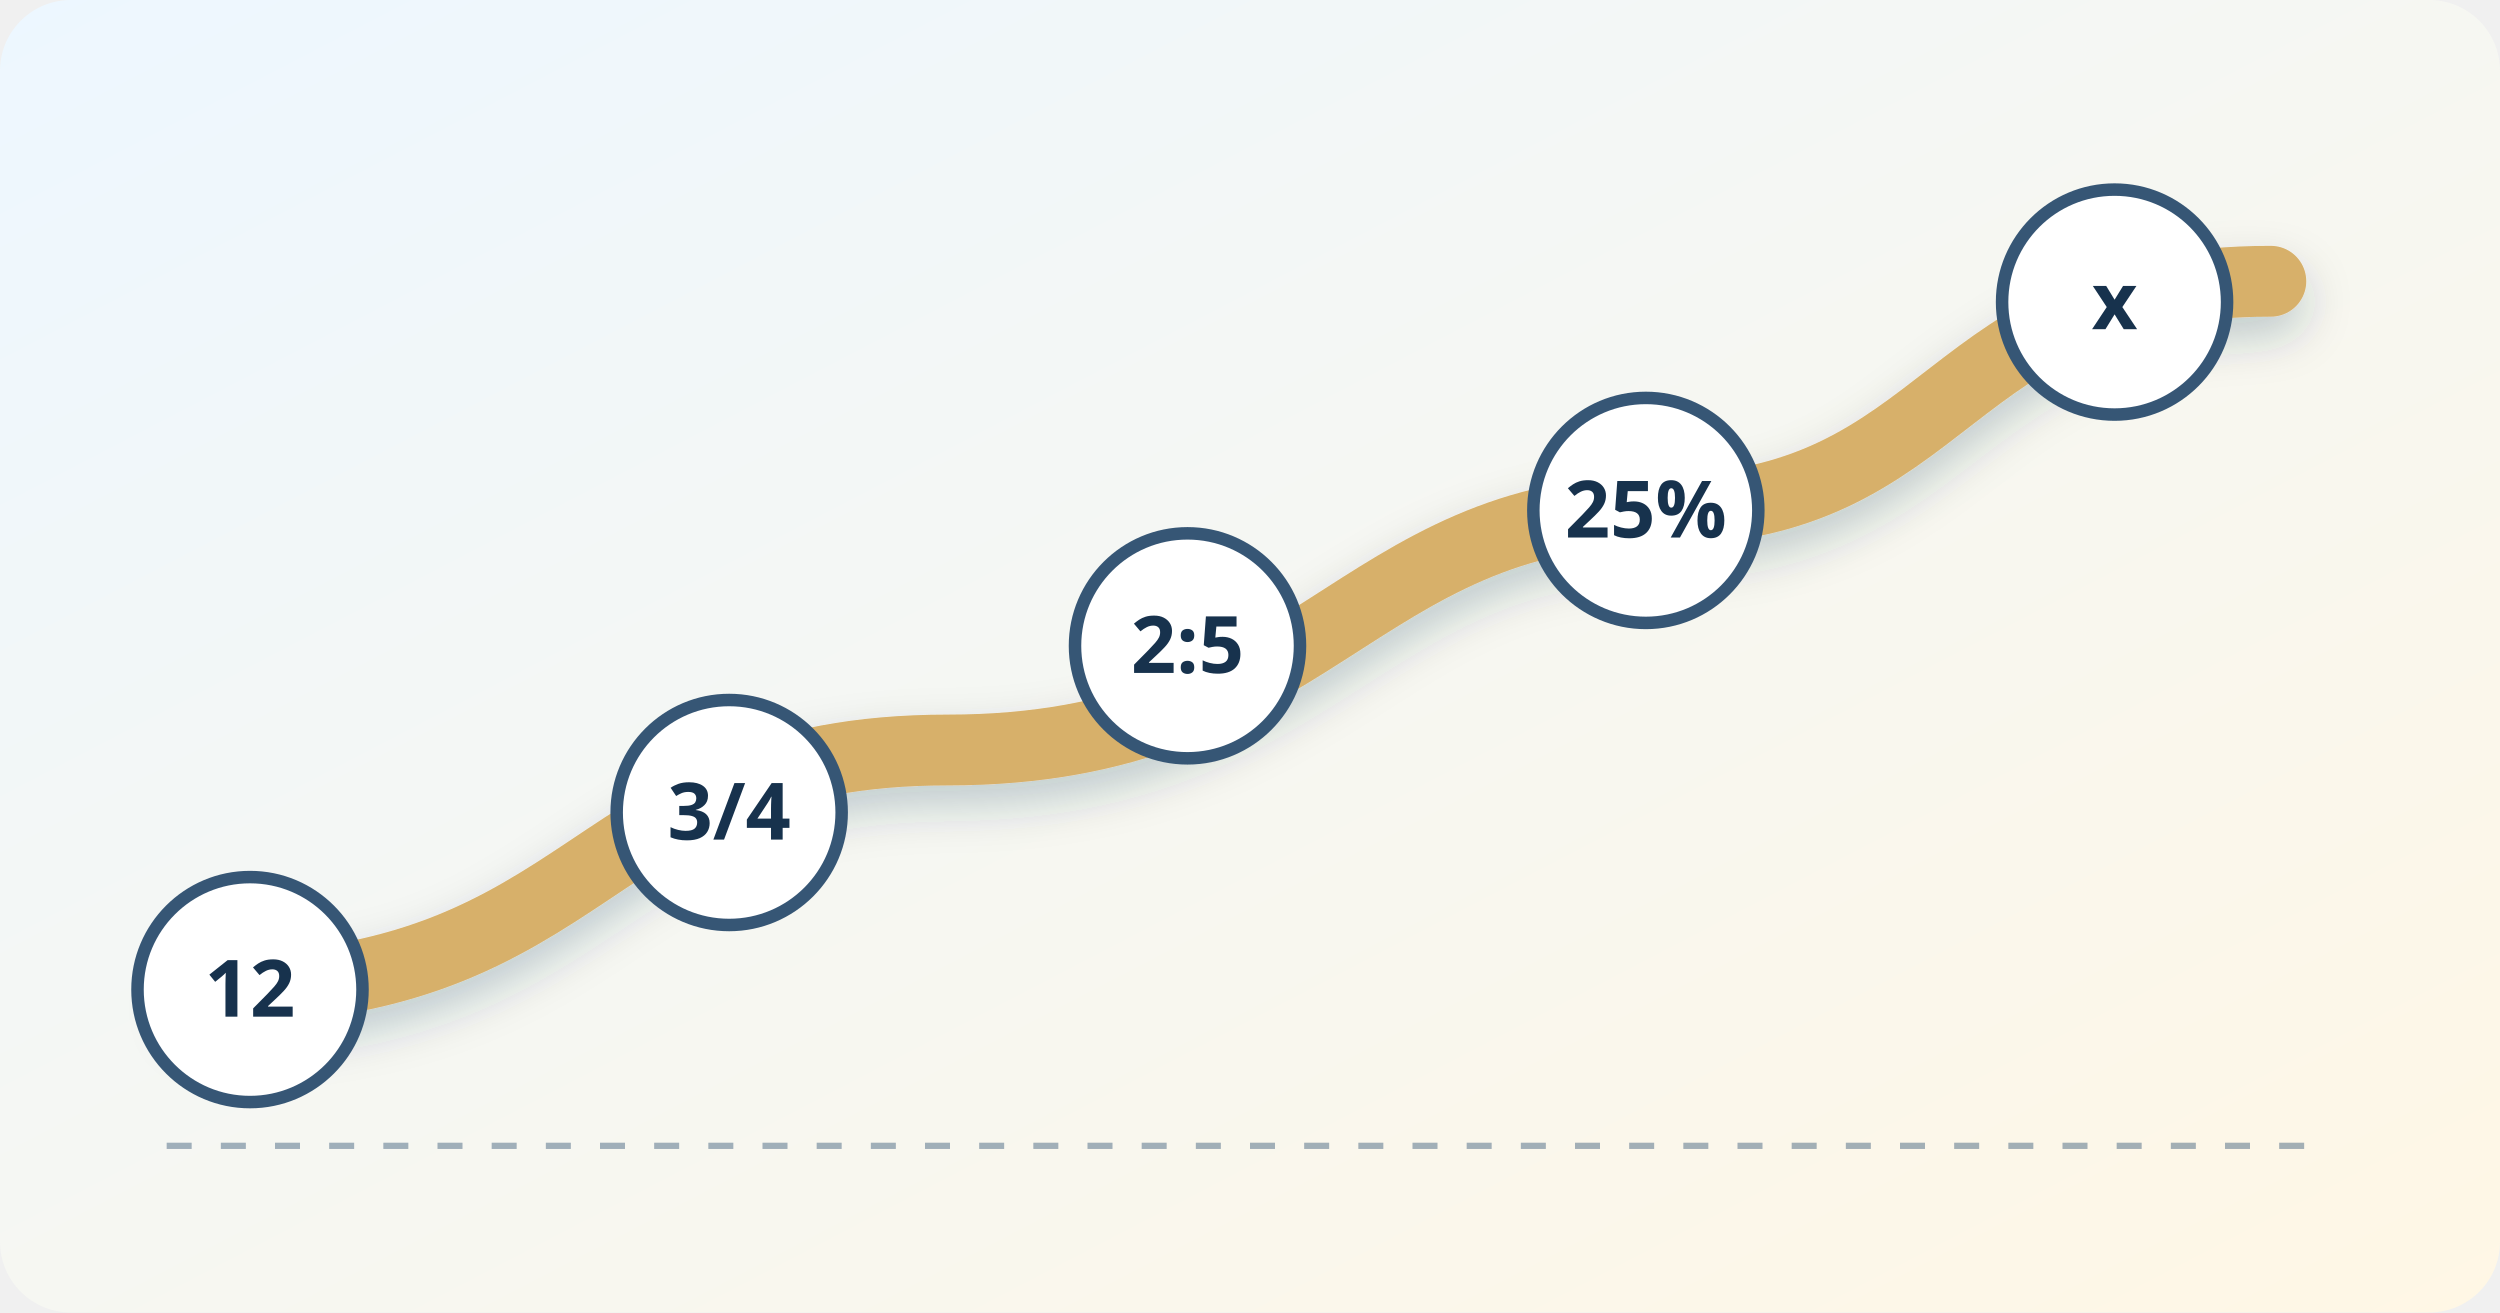
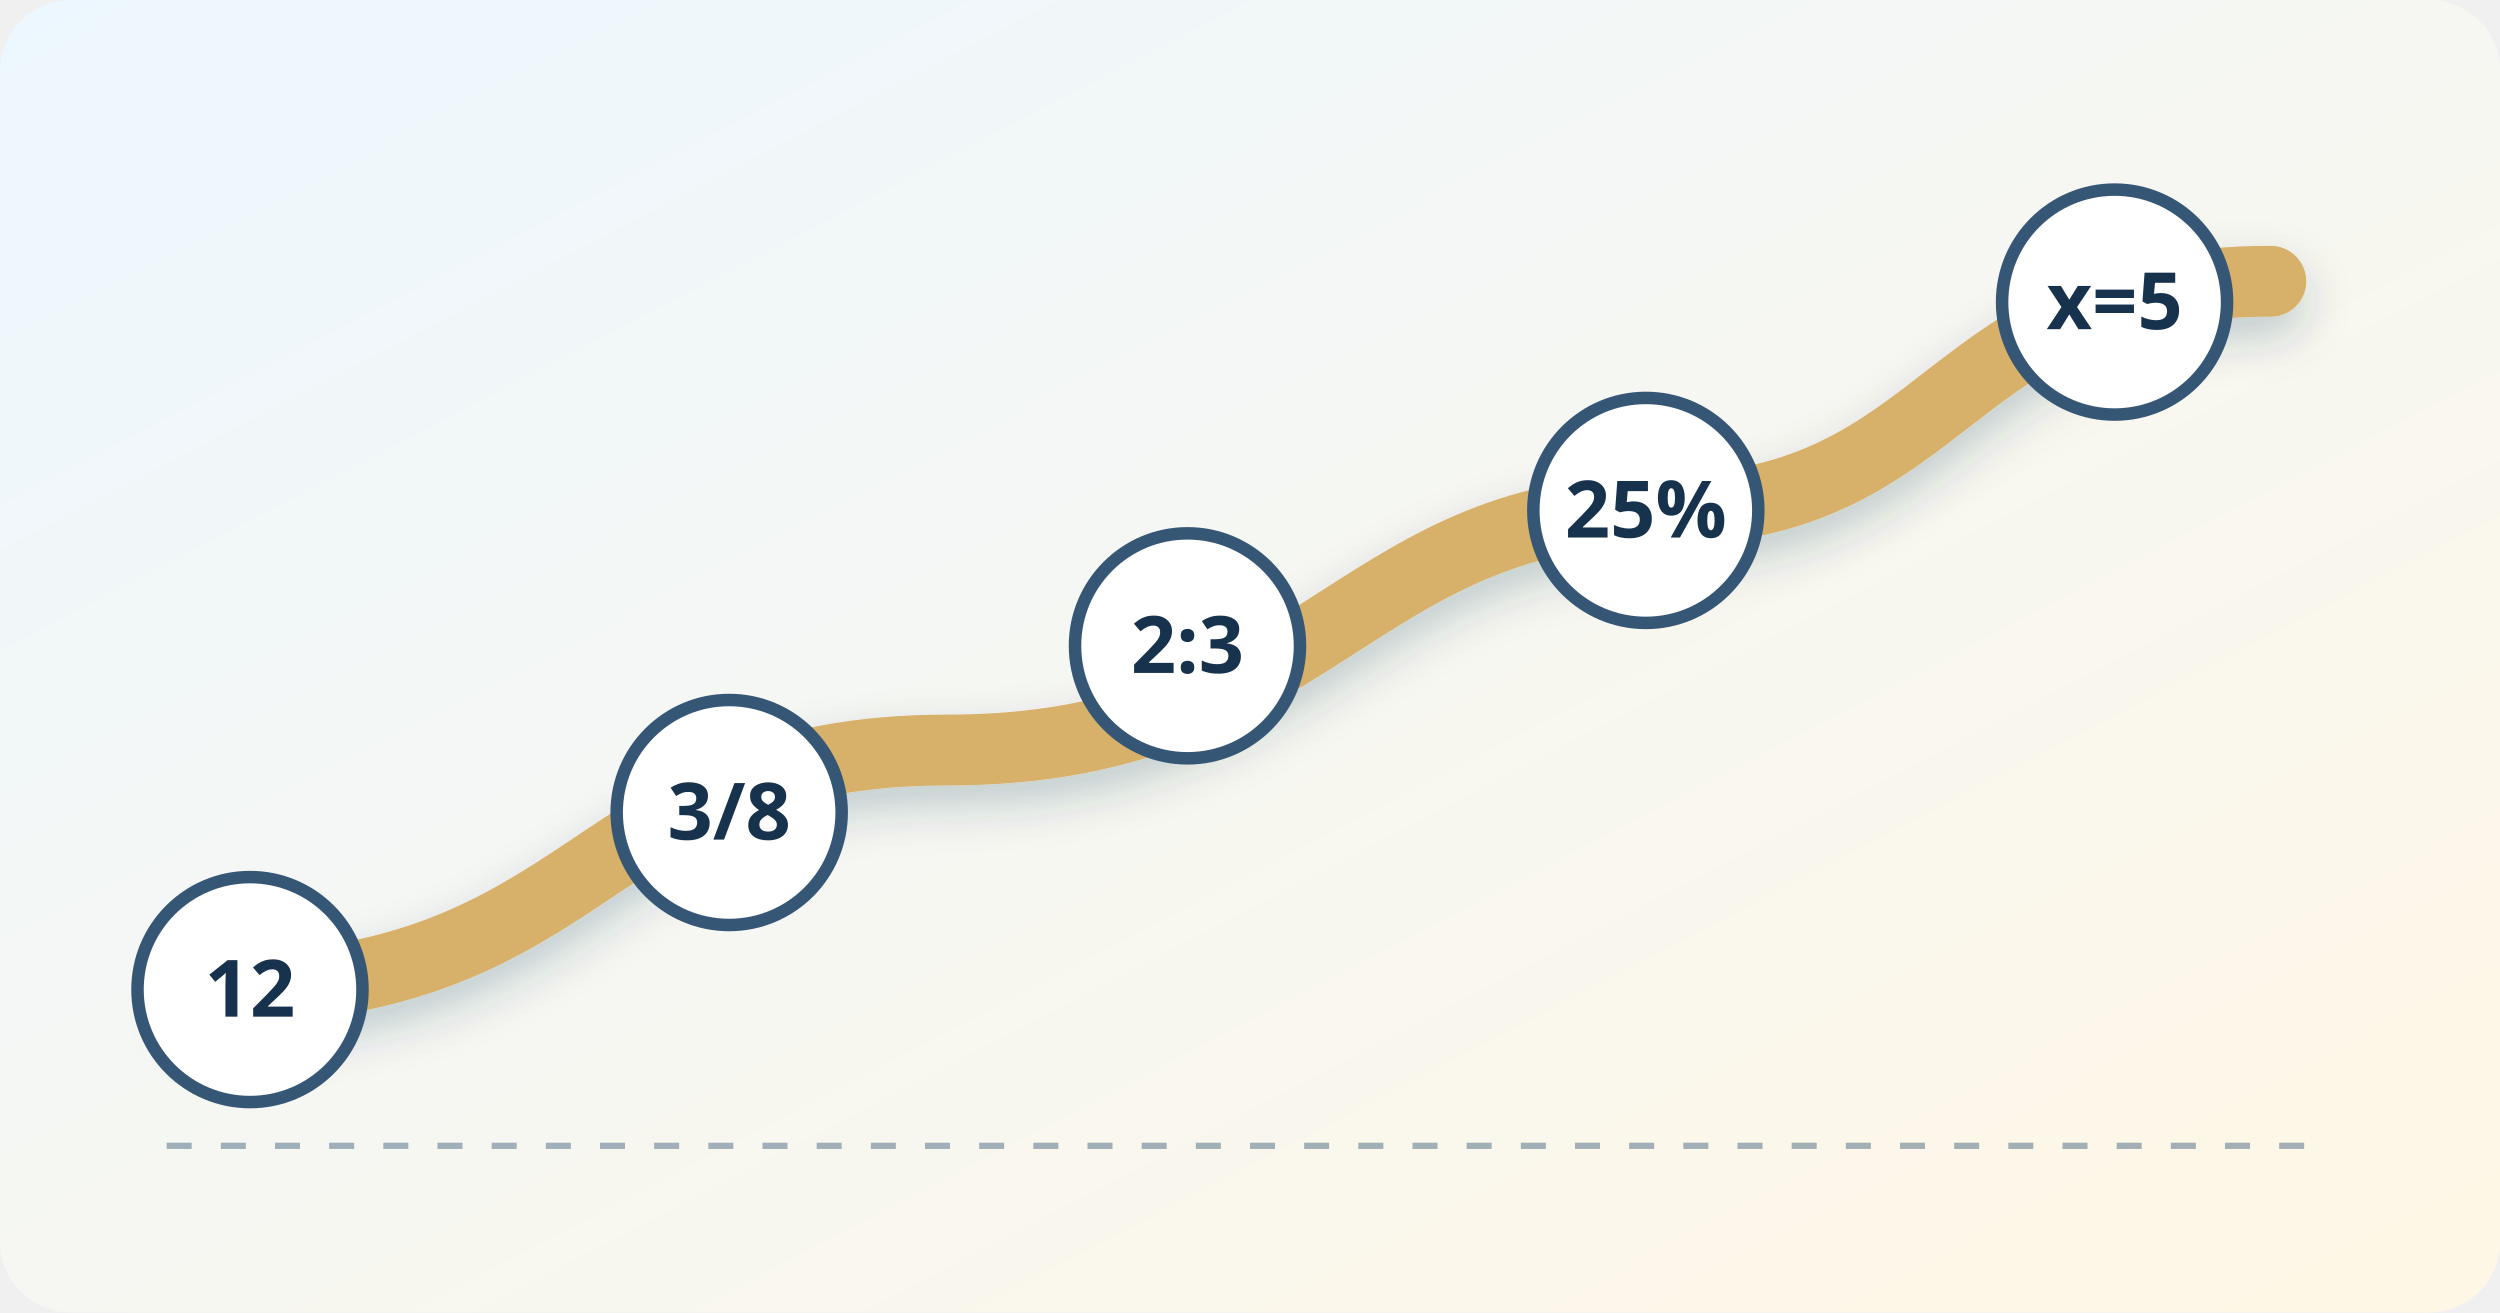
<svg xmlns="http://www.w3.org/2000/svg" viewBox="0 0 1200 630" role="img" aria-labelledby="title desc">
  <defs>
    <linearGradient id="bg" x1="0" y1="0" x2="1" y2="1">
      <stop stop-color="#edf7ff" />
      <stop offset="1" stop-color="#fff7e5" />
    </linearGradient>
    <linearGradient id="red" x1="0" y1="0" x2="1" y2="1">
      <stop stop-color="#ff746a" />
      <stop offset="1" stop-color="#b80f18" />
    </linearGradient>
    <linearGradient id="blue" x1="0" y1="0" x2="1" y2="1">
      <stop stop-color="#6dd8f2" />
      <stop offset="1" stop-color="#2369b3" />
    </linearGradient>
    <linearGradient id="gold" x1="0" y1="0" x2="1" y2="1">
      <stop stop-color="#ffe89a" />
      <stop offset="1" stop-color="#e39a16" />
    </linearGradient>
    <filter id="s" x="-30%" y="-30%" width="170%" height="180%">
      <feDropShadow dx="0" dy="10" stdDeviation="11" flood-color="#17324d" flood-opacity=".22" />
    </filter>
  </defs>
  <rect width="1200" height="630" rx="34" fill="url(#bg)" />
  <path d="M100 475 C290 475 280 360 455 360 S650 245 795 245 S930 135 1090 135" fill="none" stroke="#d7b06a" stroke-width="34" stroke-linecap="round" filter="url(#s)" />
  <g fill="#fff" stroke="#365675" stroke-width="6">
    <circle cx="120" cy="475" r="54" />
    <circle cx="350" cy="390" r="54" />
    <circle cx="570" cy="310" r="54" />
    <circle cx="790" cy="245" r="54" />
    <circle cx="1015" cy="145" r="54" />
  </g>
-   <g font-family="system-ui,sans-serif" font-size="38" font-weight="700" text-anchor="middle" fill="#17324d">
+   <g data-diagnostic-route="12|3/8|2:3|25%|x=5" font-family="system-ui,sans-serif" font-size="38" font-weight="700" text-anchor="middle" fill="#17324d">
    <text x="120" y="488">12</text>
-     <text x="350" y="403">3/4</text>
-     <text x="570" y="323">2:5</text>
+     <text x="350" y="403">3/8</text>
+     <text x="570" y="323">2:3</text>
    <text x="790" y="258">25%</text>
-     <text x="1015" y="158">x</text>
+     <text x="1015" y="158">x=5</text>
  </g>
  <path d="M80 550h1040" stroke="#365675" stroke-width="3" stroke-dasharray="12 14" opacity=".45" />
</svg>
